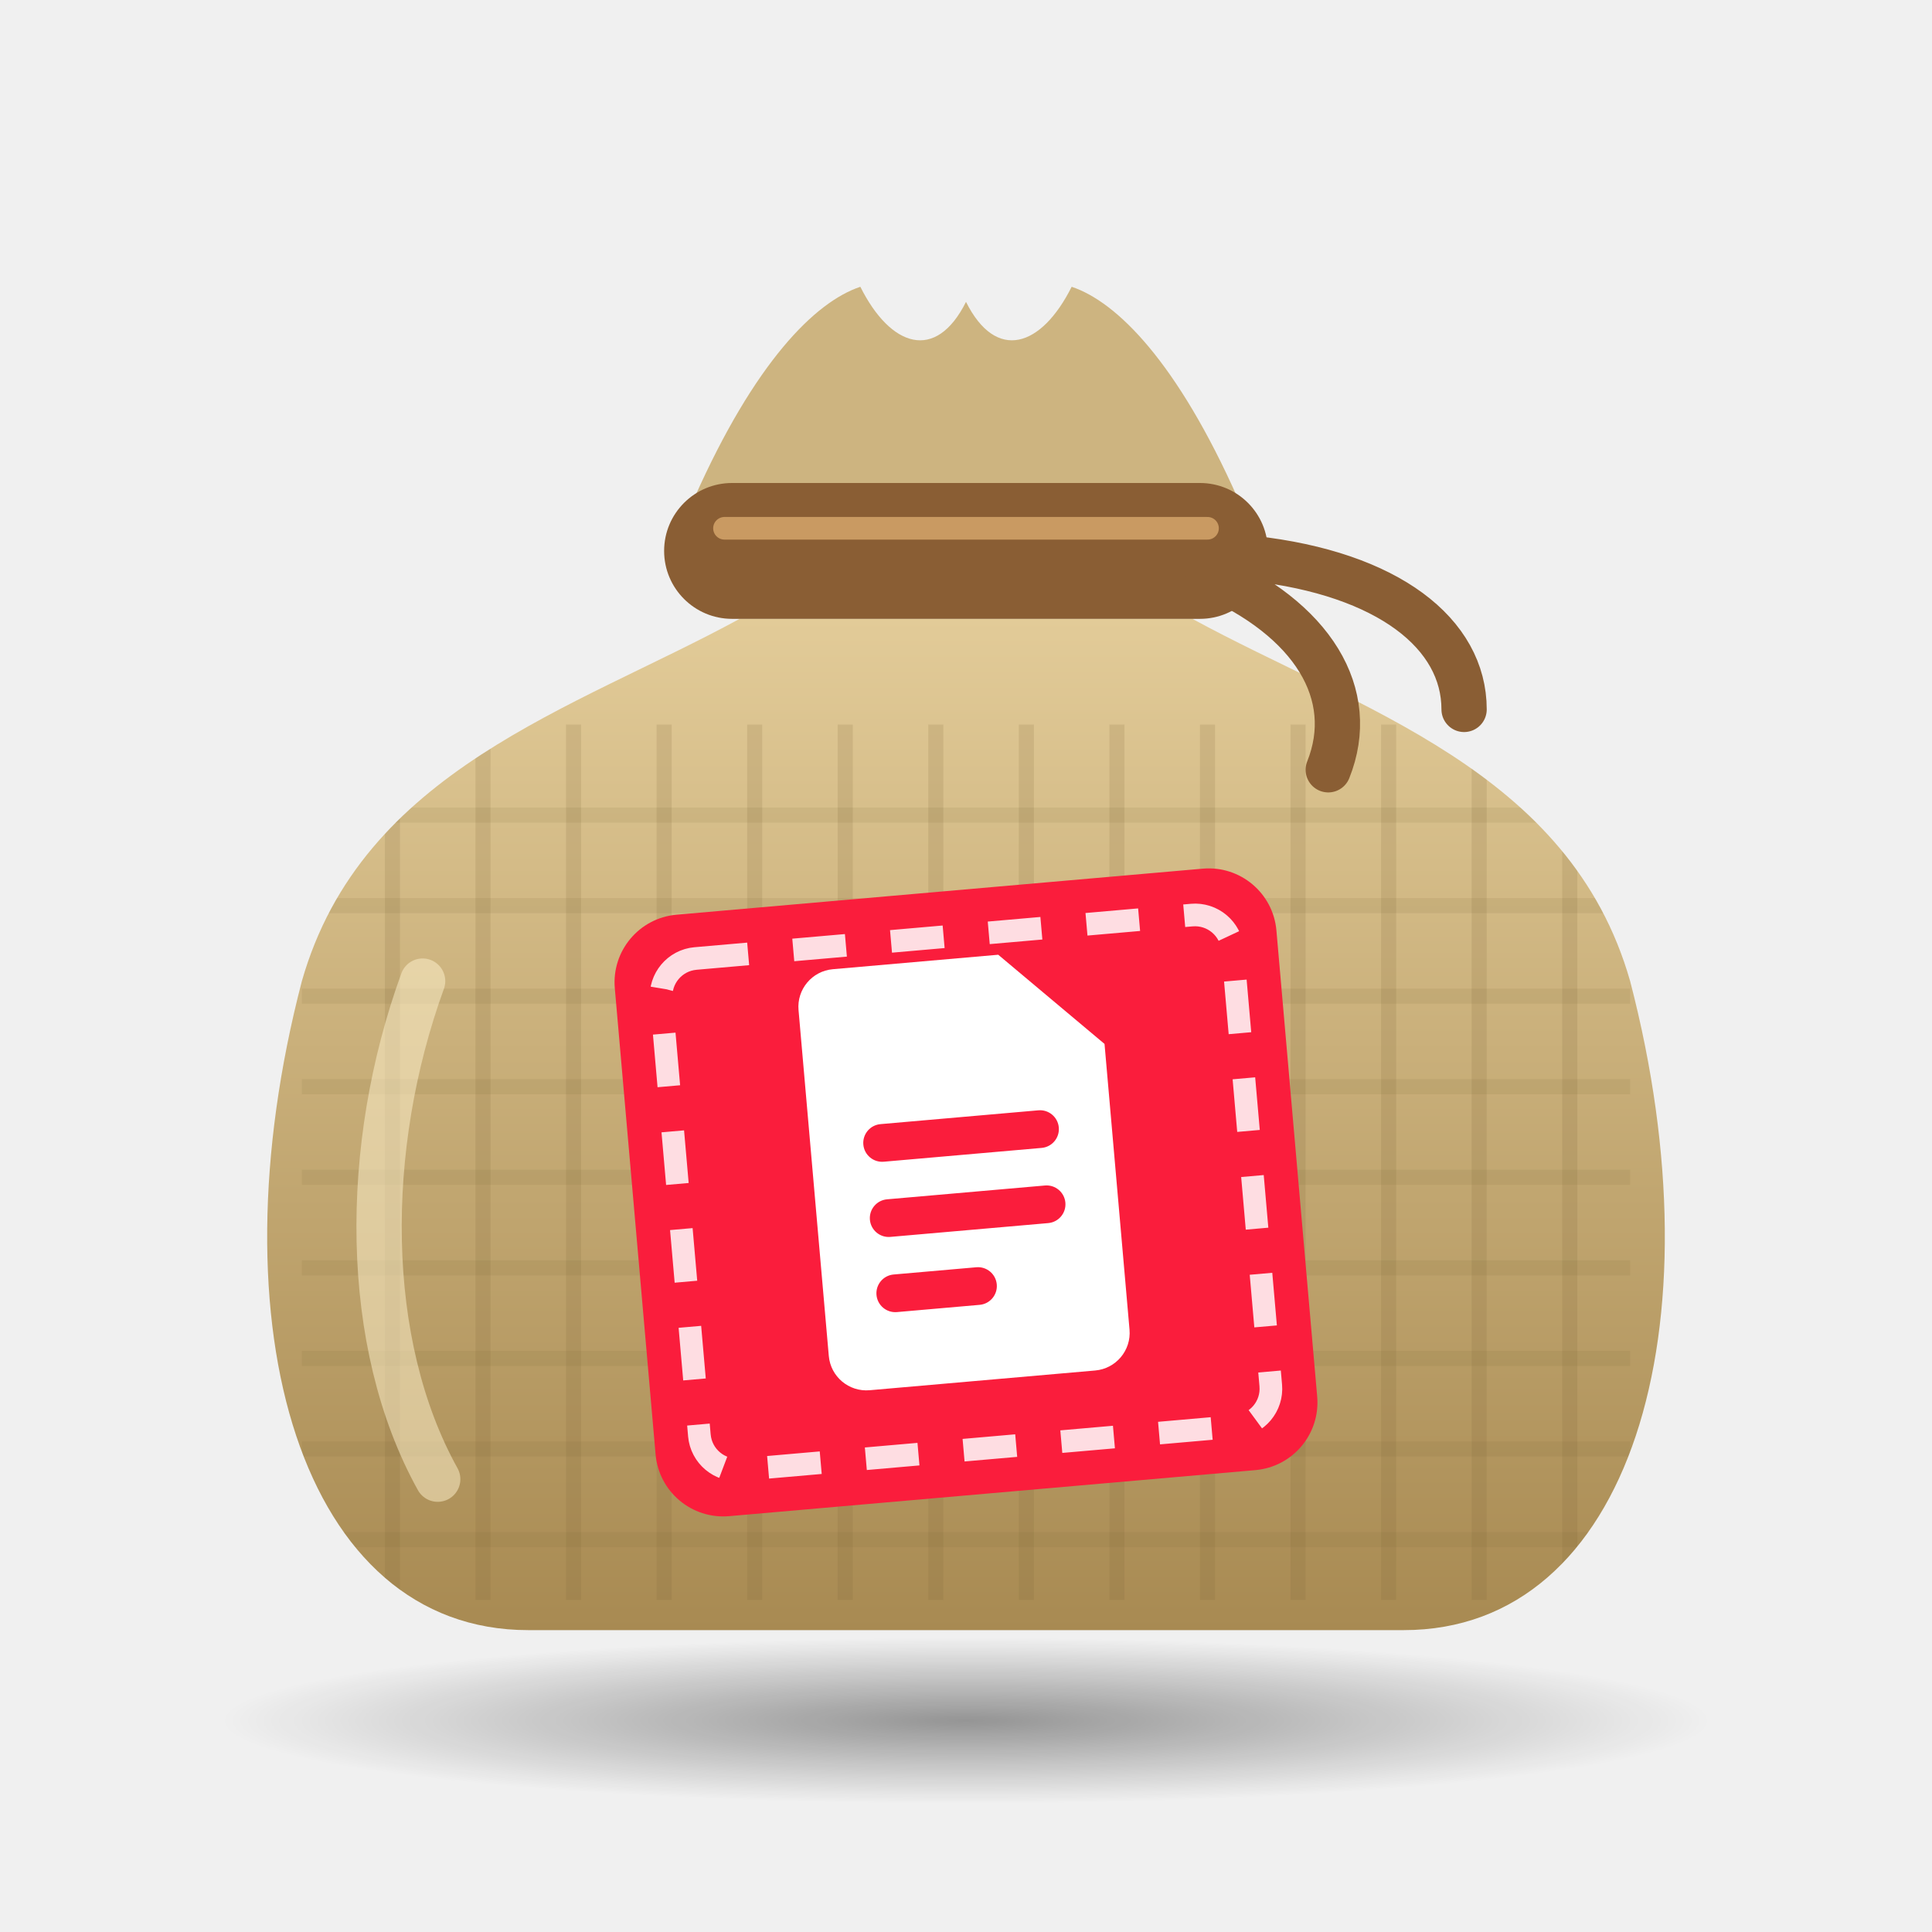
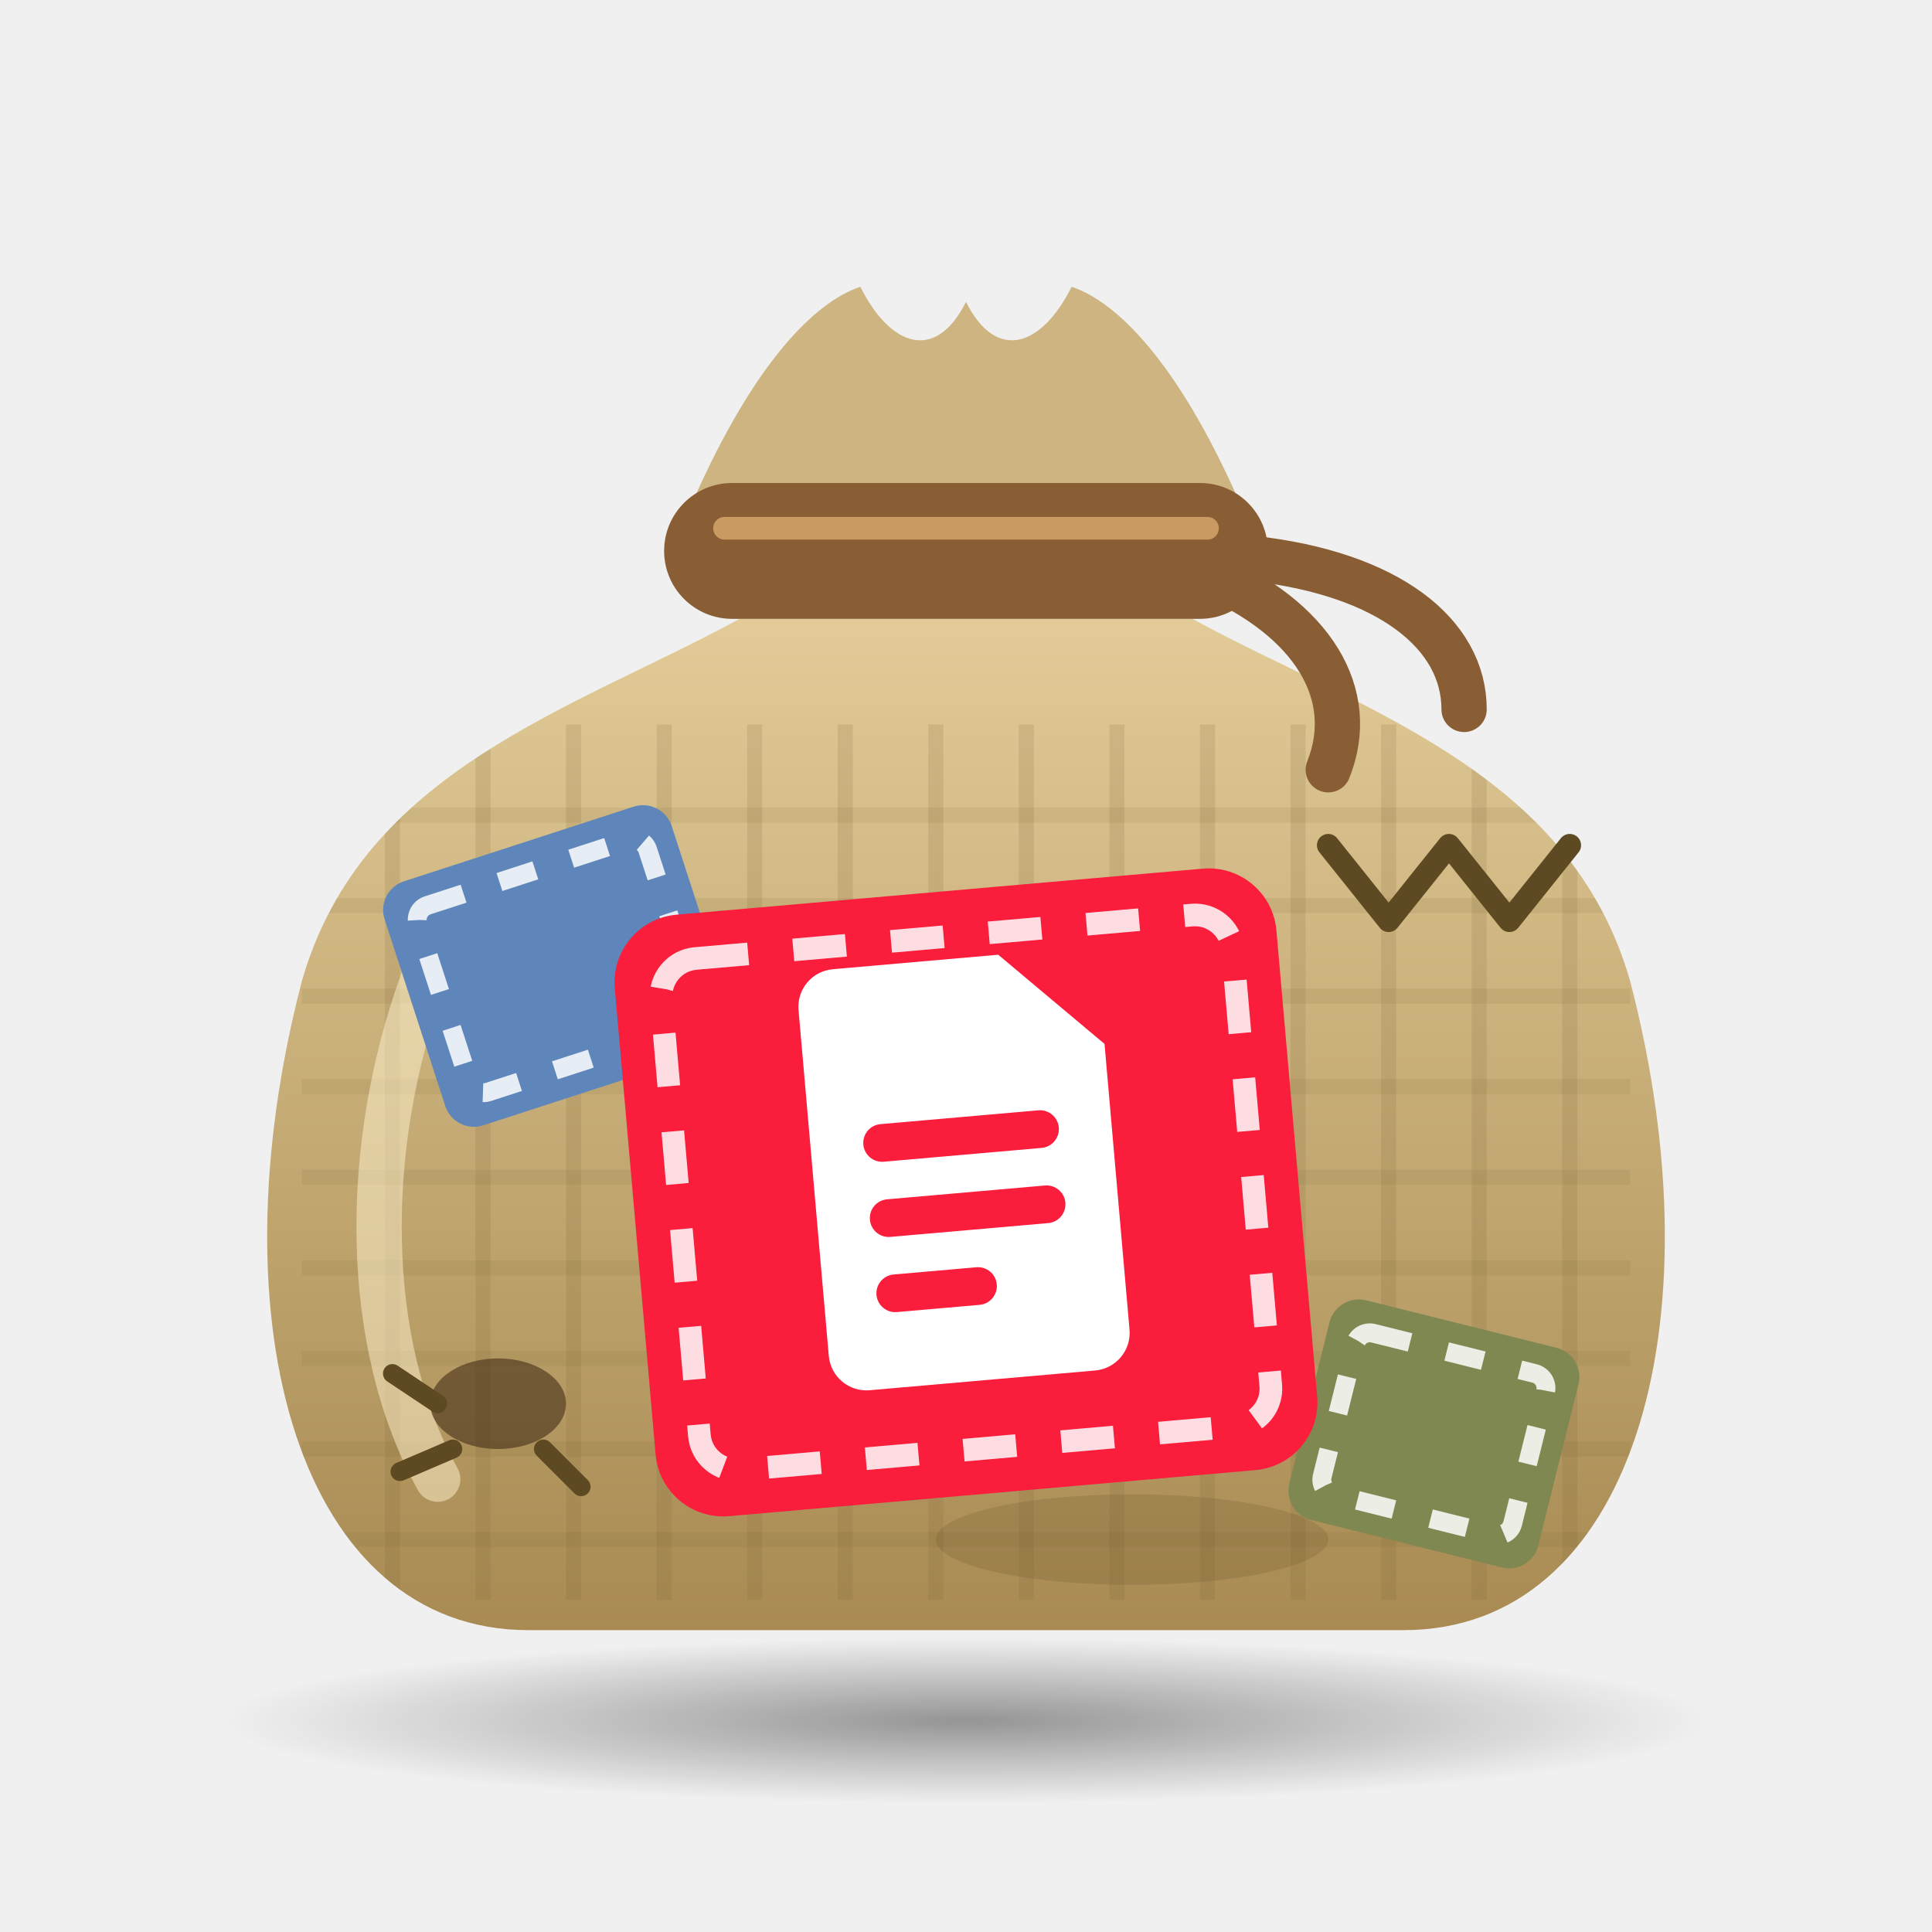
<svg xmlns="http://www.w3.org/2000/svg" viewBox="0 0 256 256">
  <defs>
    <radialGradient id="ground" cx=".5" cy=".5" r=".5">
      <stop offset="0" stop-color="#000" stop-opacity=".38" />
      <stop offset="1" stop-color="#000" stop-opacity="0" />
    </radialGradient>
    <linearGradient id="b" x1="0" y1="0" x2="0" y2="1">
      <stop offset="0" stop-color="#E2CB98" />
      <stop offset="1" stop-color="#A88A52" />
    </linearGradient>
  </defs>
  <ellipse cx="128" cy="228" rx="100" ry="11" fill="url(#ground)" />
  <path d="M92 66c8-18 16-26 22-28 4 8 10 10 14 2 4 8 10 6 14-2 6 2 14 10 22 28z" fill="#CDB480" />
  <path d="M70 216c-30 0-42-40-30-86 8-28 36-36 58-48h60c22 12 50 20 58 48 12 46 0 86-30 86z" fill="url(#b)" />
  <clipPath id="c">
    <path d="M70 216c-30 0-42-40-30-86 8-28 36-36 58-48h60c22 12 50 20 58 48 12 46 0 86-30 86z" />
  </clipPath>
  <g clip-path="url(#c)">
    <path d="M52 96V212" stroke="#7A6233" stroke-width="2" opacity=".16" />
    <path d="M64 96V212" stroke="#7A6233" stroke-width="2" opacity=".16" />
    <path d="M76 96V212" stroke="#7A6233" stroke-width="2" opacity=".16" />
    <path d="M88 96V212" stroke="#7A6233" stroke-width="2" opacity=".16" />
    <path d="M100 96V212" stroke="#7A6233" stroke-width="2" opacity=".16" />
    <path d="M112 96V212" stroke="#7A6233" stroke-width="2" opacity=".16" />
    <path d="M124 96V212" stroke="#7A6233" stroke-width="2" opacity=".16" />
    <path d="M136 96V212" stroke="#7A6233" stroke-width="2" opacity=".16" />
    <path d="M148 96V212" stroke="#7A6233" stroke-width="2" opacity=".16" />
    <path d="M160 96V212" stroke="#7A6233" stroke-width="2" opacity=".16" />
    <path d="M172 96V212" stroke="#7A6233" stroke-width="2" opacity=".16" />
    <path d="M184 96V212" stroke="#7A6233" stroke-width="2" opacity=".16" />
    <path d="M196 96V212" stroke="#7A6233" stroke-width="2" opacity=".16" />
    <path d="M208 96V212" stroke="#7A6233" stroke-width="2" opacity=".16" />
    <path d="M40 108H216" stroke="#7A6233" stroke-width="2" opacity=".12" />
    <path d="M40 120H216" stroke="#7A6233" stroke-width="2" opacity=".12" />
    <path d="M40 132H216" stroke="#7A6233" stroke-width="2" opacity=".12" />
    <path d="M40 144H216" stroke="#7A6233" stroke-width="2" opacity=".12" />
    <path d="M40 156H216" stroke="#7A6233" stroke-width="2" opacity=".12" />
    <path d="M40 168H216" stroke="#7A6233" stroke-width="2" opacity=".12" />
    <path d="M40 180H216" stroke="#7A6233" stroke-width="2" opacity=".12" />
    <path d="M40 192H216" stroke="#7A6233" stroke-width="2" opacity=".12" />
    <path d="M40 204H216" stroke="#7A6233" stroke-width="2" opacity=".12" />
  </g>
  <rect x="88" y="64" width="80" height="18" rx="9" fill="#8A5E34" />
  <path d="M96 70h64" stroke="#C99A62" stroke-width="3" stroke-linecap="round" />
  <path d="M160 76c14 6 20 16 16 26M166 74c18 2 28 10 28 20" stroke="#8A5E34" stroke-width="6" stroke-linecap="round" fill="none" />
  <path d="M56 130c-8 22-8 48 2 66" stroke="#FFF3D0" stroke-width="6" stroke-linecap="round" fill="none" opacity=".5" />
+   <g transform="rotate(-18 74 128)">
+     <rect x="54.0" y="111.0" width="40" height="34" rx="4" fill="#5F86BA" />
+     <rect x="58.0" y="115.0" width="32" height="26" rx="2" fill="none" stroke="#fff" stroke-width="2.500" stroke-dasharray="5 5" opacity=".85" />
+   </g>
+   <g transform="rotate(14 190 190)">
+     <rect x="173.0" y="175.0" width="34" height="30" rx="4" fill="#7E8850" />
+     <rect x="177.0" y="179.0" width="26" height="22" rx="2" fill="none" stroke="#fff" stroke-width="2.500" stroke-dasharray="5 5" opacity=".85" />
+   </g>
+   <path d="M176 112l8 10 8-10 8 10 8-10" fill="none" stroke="#5E4A22" stroke-width="3" stroke-linecap="round" stroke-linejoin="round" />
+   <ellipse cx="66" cy="186" rx="9" ry="6" fill="#3B2410" opacity=".55" />
+   <path d="M58 186l-6-4M60 192l-7 3M72 192l5 5" stroke="#5E4A22" stroke-width="2.500" stroke-linecap="round" />
+   <ellipse cx="150" cy="204" rx="26" ry="6" fill="#5E4A22" opacity=".18" />
  <g transform="translate(0 2) rotate(-5 128 156)">
    <rect x="84" y="116" width="88" height="80" rx="9" fill="#FA1D3C" />
    <rect x="90" y="122" width="76" height="68" rx="5" fill="none" stroke="#fff" stroke-width="3" stroke-dasharray="7 6" opacity=".85" />
    <g fill="#fff">
      <path d="M108 130a5 5 0 0 1 5-5h22l13 13v38a5 5 0 0 1-5 5h-30a5 5 0 0 1-5-5z" />
      <g fill="#FA1D3C">
        <rect x="115" y="146" width="26" height="5" rx="2.500" />
        <rect x="115" y="156" width="26" height="5" rx="2.500" />
        <rect x="115" y="166" width="16" height="5" rx="2.500" />
      </g>
    </g>
  </g>
</svg>
